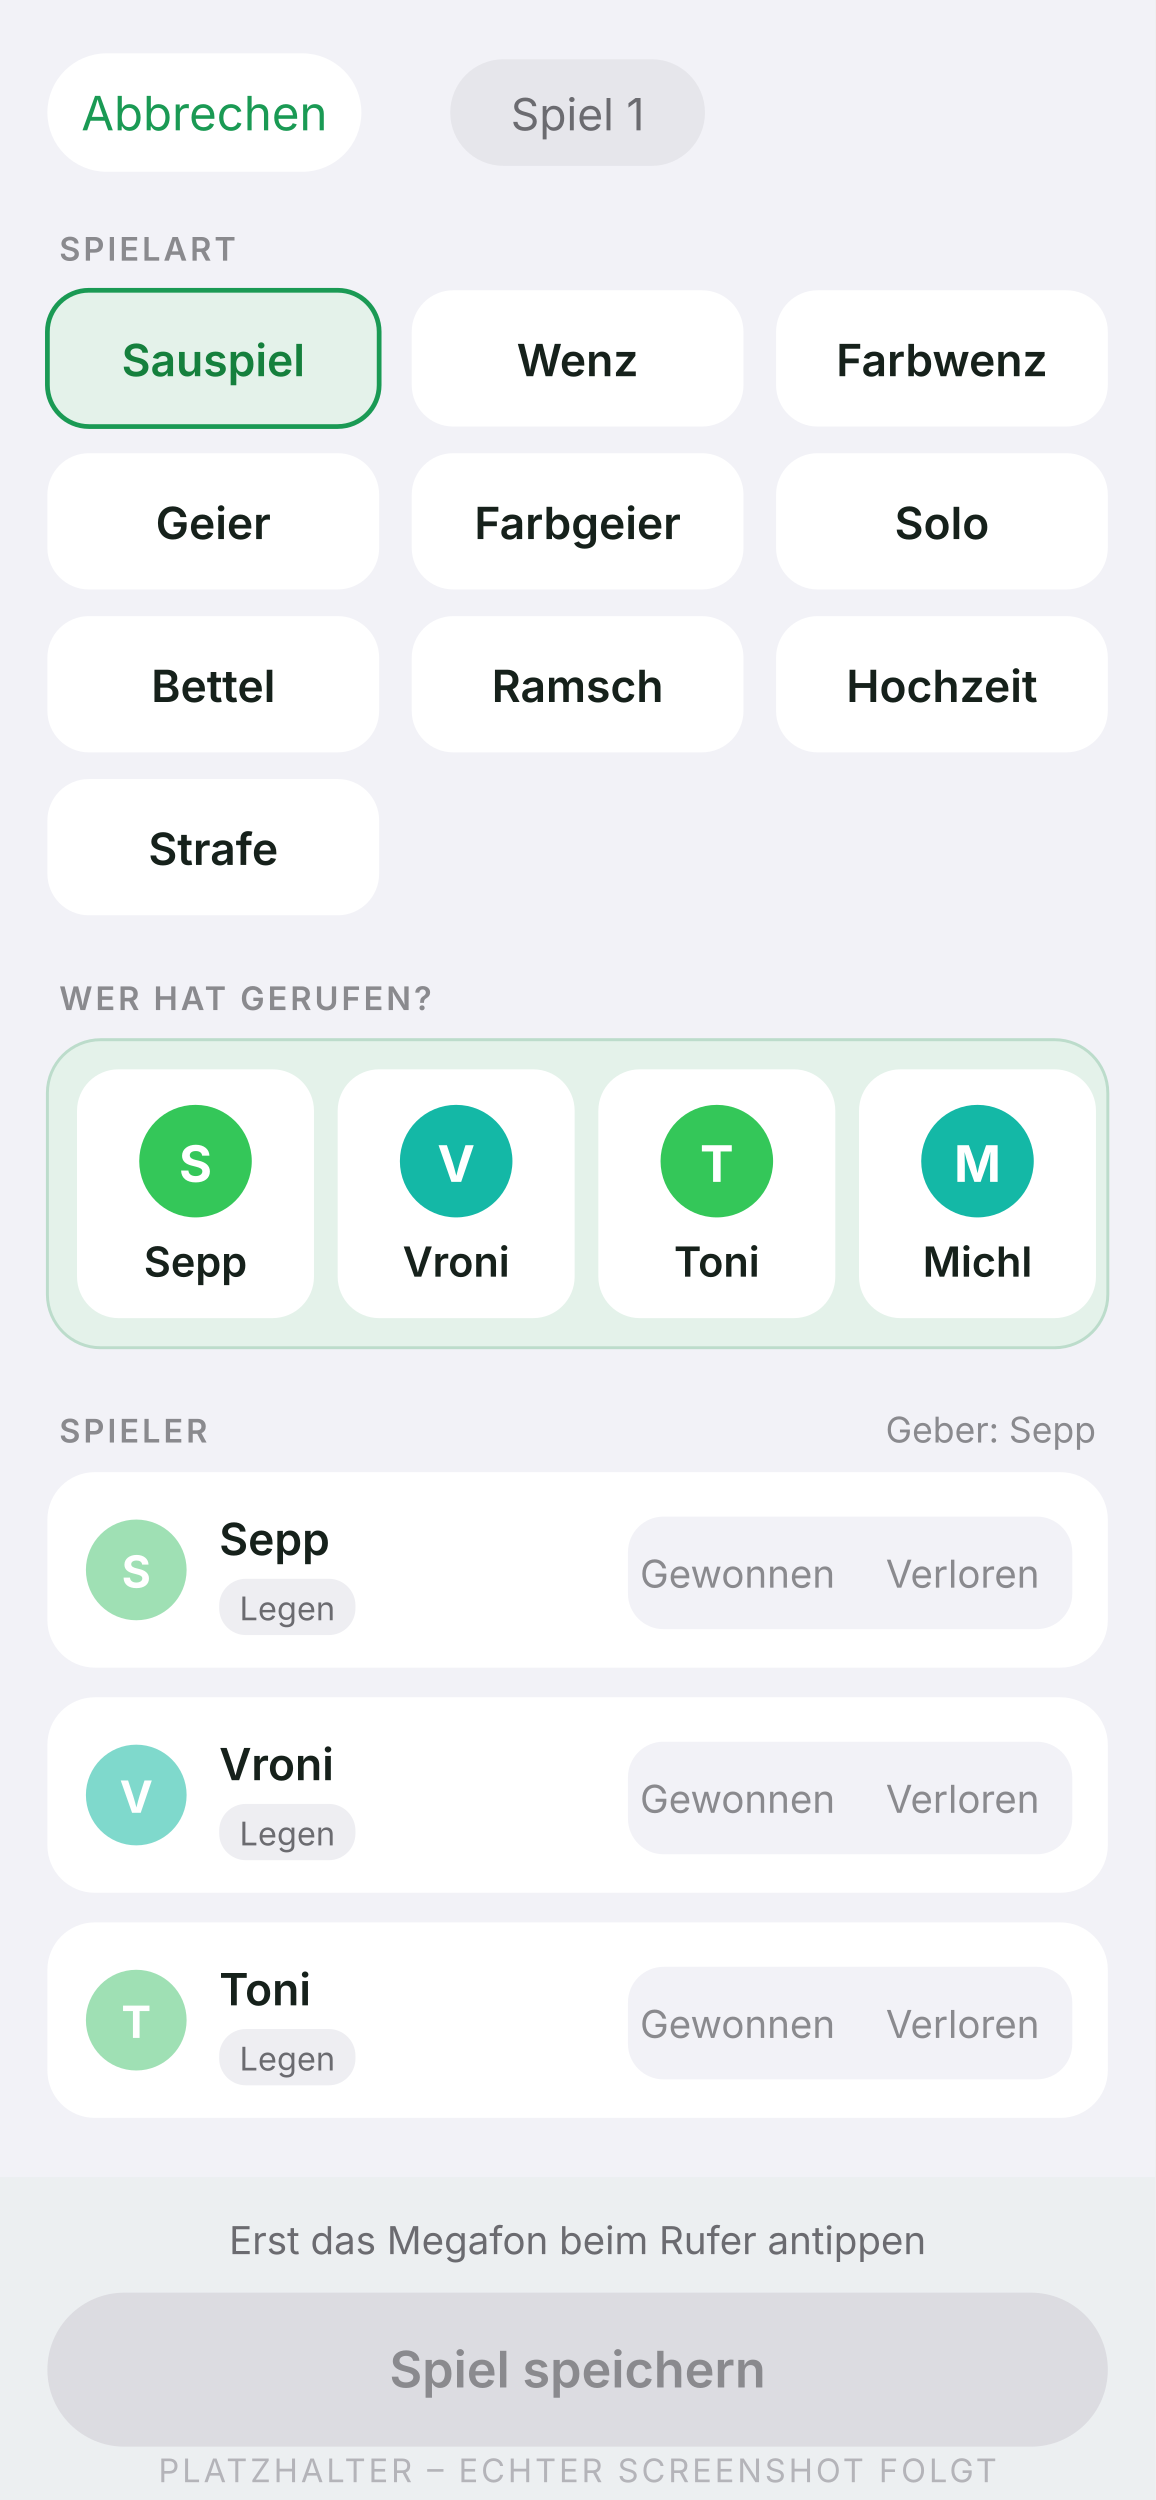
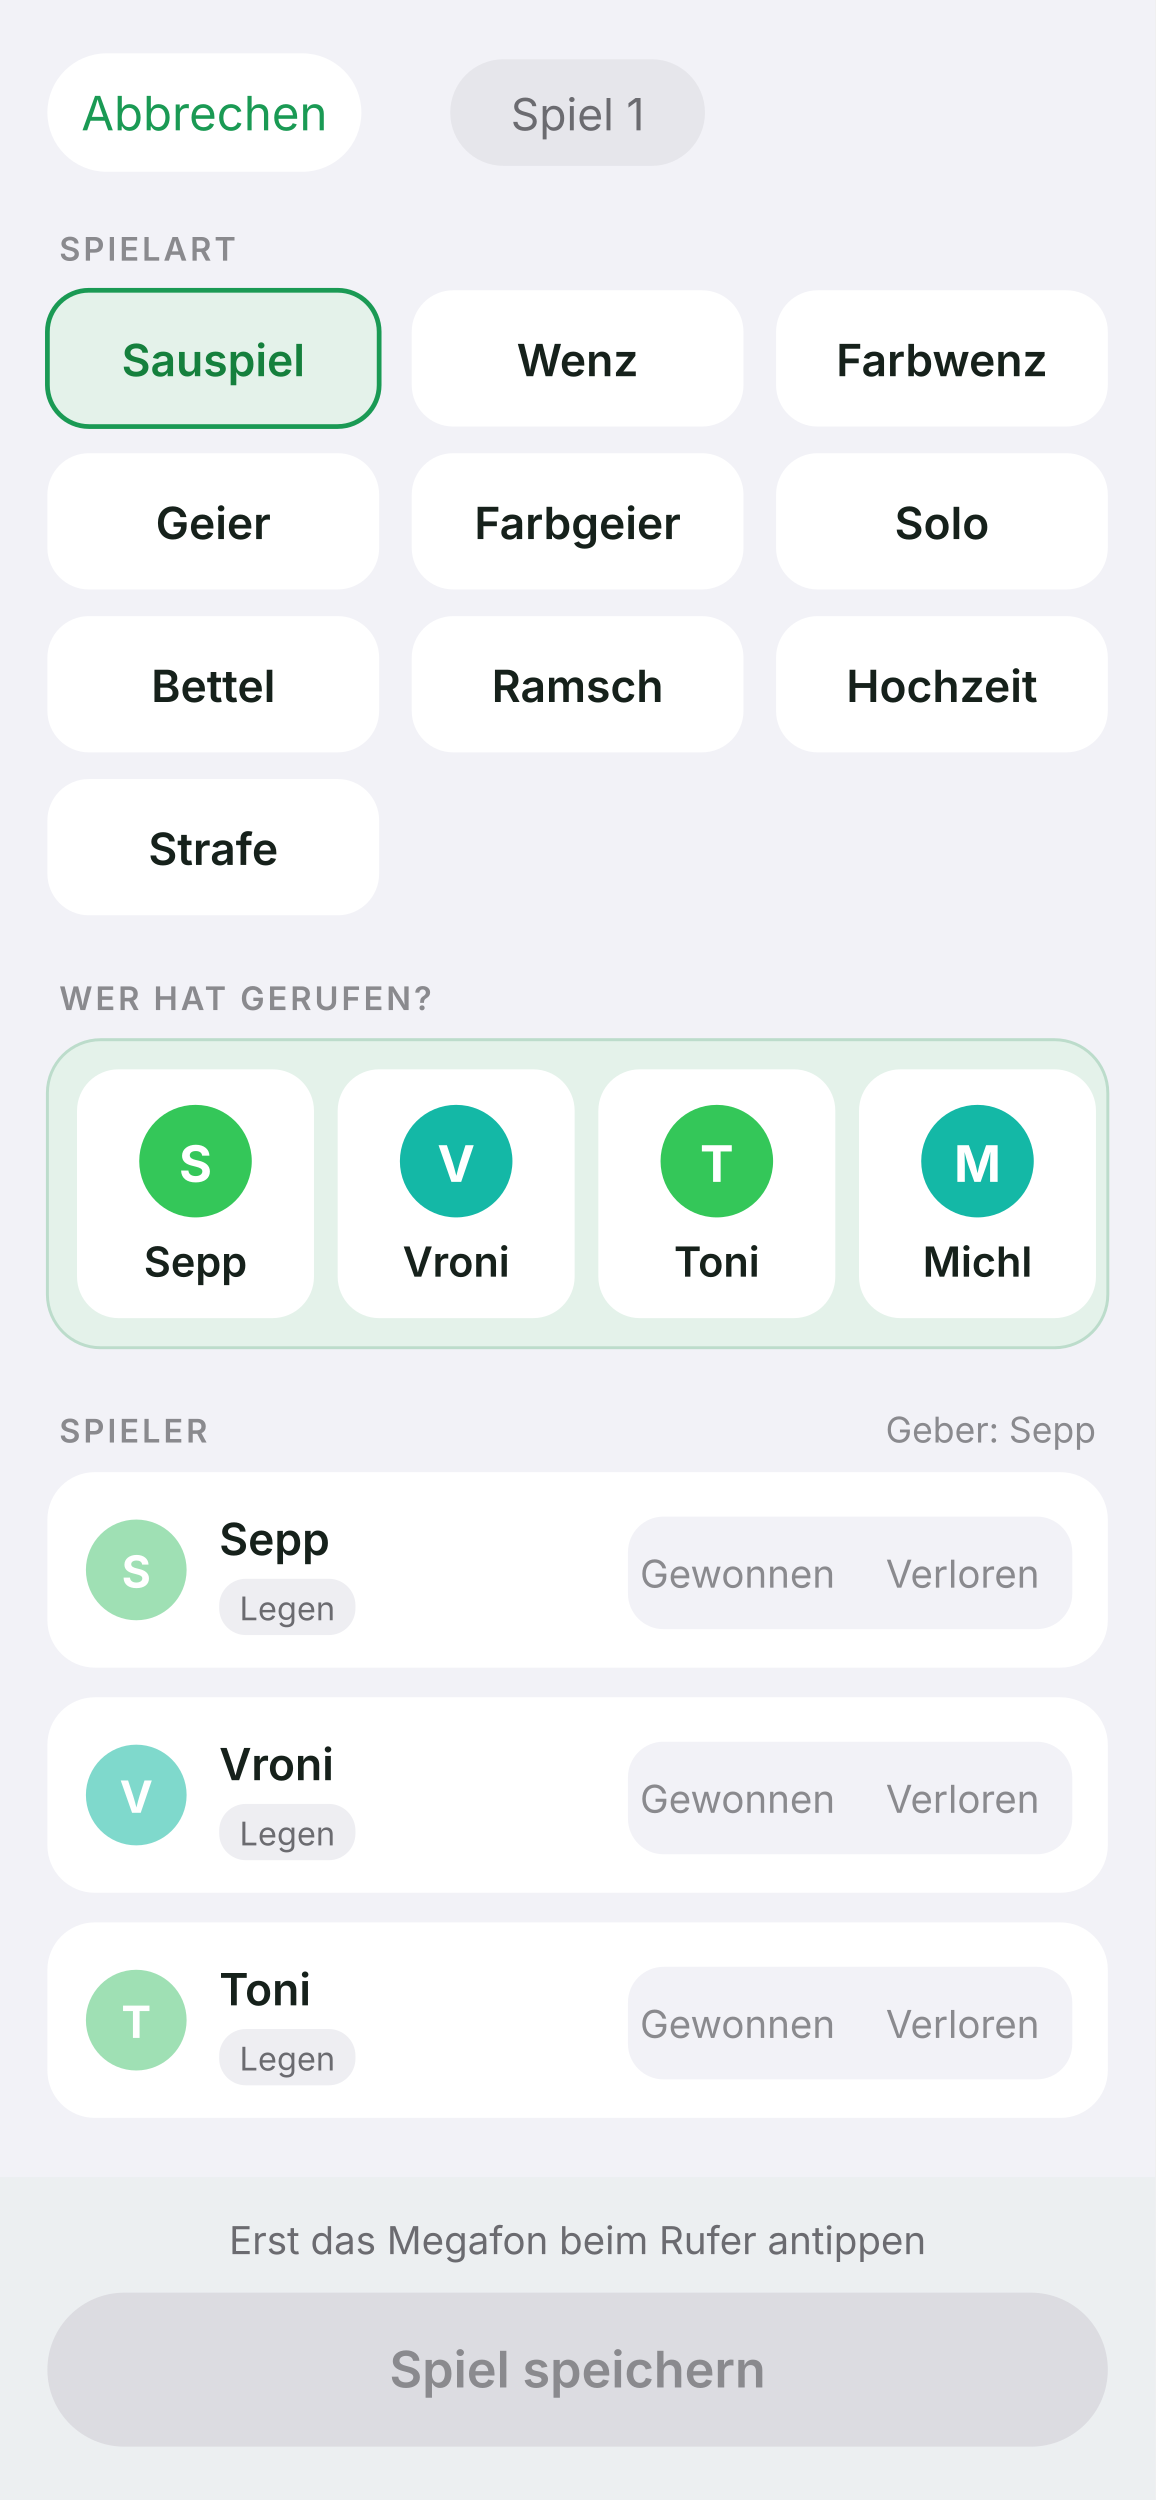
<svg xmlns="http://www.w3.org/2000/svg" viewBox="0 0 390 844" width="390" height="844" role="img" aria-label="Platzhalter: Spiel-Eingabemaske der Schafkopf-App">
  <rect width="390" height="844" fill="#f2f2f7" />
  <g font-family="-apple-system, system-ui, sans-serif">
    <rect x="16" y="18" width="106" height="40" rx="20" fill="#ffffff" />
    <text x="69" y="44" fill="#1a9a54" font-size="16" text-anchor="middle">Abbrechen</text>
    <rect x="152" y="20" width="86" height="36" rx="18" fill="#e6e6eb" />
    <text x="195" y="44" fill="#6b6b70" font-size="15" text-anchor="middle">Spiel 1</text>
    <text x="20" y="88" fill="#8a8a8e" font-size="11" font-weight="600" letter-spacing="1">SPIELART</text>
    <g font-size="15" font-weight="600" text-anchor="middle">
      <rect x="16" y="98" width="112" height="46" rx="14" fill="#e4f2ea" stroke="#1a9a54" stroke-width="1.6" />
      <text x="72" y="127" fill="#15803d">Sauspiel</text>
      <rect x="139" y="98" width="112" height="46" rx="14" fill="#ffffff" />
      <text x="195" y="127" fill="#16211b">Wenz</text>
      <rect x="262" y="98" width="112" height="46" rx="14" fill="#ffffff" />
      <text x="318" y="127" fill="#16211b">Farbwenz</text>
      <rect x="16" y="153" width="112" height="46" rx="14" fill="#ffffff" />
      <text x="72" y="182" fill="#16211b">Geier</text>
      <rect x="139" y="153" width="112" height="46" rx="14" fill="#ffffff" />
      <text x="195" y="182" fill="#16211b">Farbgeier</text>
      <rect x="262" y="153" width="112" height="46" rx="14" fill="#ffffff" />
      <text x="318" y="182" fill="#16211b">Solo</text>
      <rect x="16" y="208" width="112" height="46" rx="14" fill="#ffffff" />
      <text x="72" y="237" fill="#16211b">Bettel</text>
      <rect x="139" y="208" width="112" height="46" rx="14" fill="#ffffff" />
      <text x="195" y="237" fill="#16211b">Ramsch</text>
      <rect x="262" y="208" width="112" height="46" rx="14" fill="#ffffff" />
      <text x="318" y="237" fill="#16211b">Hochzeit</text>
      <rect x="16" y="263" width="112" height="46" rx="14" fill="#ffffff" />
      <text x="72" y="292" fill="#16211b">Strafe</text>
    </g>
    <text x="20" y="341" fill="#8a8a8e" font-size="11" font-weight="600" letter-spacing="1">WER HAT GERUFEN?</text>
    <rect x="16" y="351" width="358" height="104" rx="18" fill="#e4f2ea" stroke="#bcdccb" />
    <g text-anchor="middle">
      <rect x="26" y="361" width="80" height="84" rx="14" fill="#ffffff" />
      <circle cx="66" cy="392" r="19" fill="#34c759" />
      <text x="66" y="399" fill="#ffffff" font-size="17" font-weight="700">S</text>
      <text x="66" y="431" fill="#16211b" font-size="14" font-weight="600">Sepp</text>
      <rect x="114" y="361" width="80" height="84" rx="14" fill="#ffffff" />
      <circle cx="154" cy="392" r="19" fill="#14b8a6" />
      <text x="154" y="399" fill="#ffffff" font-size="17" font-weight="700">V</text>
      <text x="154" y="431" fill="#16211b" font-size="14" font-weight="600">Vroni</text>
      <rect x="202" y="361" width="80" height="84" rx="14" fill="#ffffff" />
      <circle cx="242" cy="392" r="19" fill="#34c759" />
      <text x="242" y="399" fill="#ffffff" font-size="17" font-weight="700">T</text>
      <text x="242" y="431" fill="#16211b" font-size="14" font-weight="600">Toni</text>
      <rect x="290" y="361" width="80" height="84" rx="14" fill="#ffffff" />
      <circle cx="330" cy="392" r="19" fill="#14b8a6" />
      <text x="330" y="399" fill="#ffffff" font-size="17" font-weight="700">M</text>
      <text x="330" y="431" fill="#16211b" font-size="14" font-weight="600">Michl</text>
    </g>
    <text x="20" y="487" fill="#8a8a8e" font-size="11" font-weight="600" letter-spacing="1">SPIELER</text>
    <text x="370" y="487" fill="#8a8a8e" font-size="12" text-anchor="end">Geber: Sepp</text>
    <g>
      <rect x="16" y="497" width="358" height="66" rx="16" fill="#ffffff" />
      <circle cx="46" cy="530" r="17" fill="#9fe0b4" />
      <text x="46" y="536" fill="#ffffff" font-size="15" font-weight="700" text-anchor="middle">S</text>
      <text x="74" y="525" fill="#16211b" font-size="15" font-weight="600">Sepp</text>
      <rect x="74" y="533" width="46" height="19" rx="9" fill="#eeeef2" />
      <text x="97" y="547" fill="#6b6b70" font-size="11" text-anchor="middle">Legen</text>
      <rect x="212" y="512" width="150" height="38" rx="12" fill="#f2f2f7" />
      <text x="249" y="536" fill="#8a8a8e" font-size="13" text-anchor="middle">Gewonnen</text>
      <text x="325" y="536" fill="#8a8a8e" font-size="13" text-anchor="middle">Verloren</text>
      <rect x="16" y="573" width="358" height="66" rx="16" fill="#ffffff" />
      <circle cx="46" cy="606" r="17" fill="#7fd9cc" />
      <text x="46" y="612" fill="#ffffff" font-size="15" font-weight="700" text-anchor="middle">V</text>
      <text x="74" y="601" fill="#16211b" font-size="15" font-weight="600">Vroni</text>
      <rect x="74" y="609" width="46" height="19" rx="9" fill="#eeeef2" />
      <text x="97" y="623" fill="#6b6b70" font-size="11" text-anchor="middle">Legen</text>
      <rect x="212" y="588" width="150" height="38" rx="12" fill="#f2f2f7" />
      <text x="249" y="612" fill="#8a8a8e" font-size="13" text-anchor="middle">Gewonnen</text>
      <text x="325" y="612" fill="#8a8a8e" font-size="13" text-anchor="middle">Verloren</text>
      <rect x="16" y="649" width="358" height="66" rx="16" fill="#ffffff" />
      <circle cx="46" cy="682" r="17" fill="#9fe0b4" />
      <text x="46" y="688" fill="#ffffff" font-size="15" font-weight="700" text-anchor="middle">T</text>
      <text x="74" y="677" fill="#16211b" font-size="15" font-weight="600">Toni</text>
      <rect x="74" y="685" width="46" height="19" rx="9" fill="#eeeef2" />
      <text x="97" y="699" fill="#6b6b70" font-size="11" text-anchor="middle">Legen</text>
      <rect x="212" y="664" width="150" height="38" rx="12" fill="#f2f2f7" />
      <text x="249" y="688" fill="#8a8a8e" font-size="13" text-anchor="middle">Gewonnen</text>
      <text x="325" y="688" fill="#8a8a8e" font-size="13" text-anchor="middle">Verloren</text>
    </g>
    <rect x="0" y="735" width="390" height="109" fill="#eceff1" />
    <text x="195" y="761" fill="#6b6b70" font-size="13" text-anchor="middle">Erst das Megafon beim Rufer antippen</text>
    <rect x="16" y="774" width="358" height="52" rx="26" fill="#dcdce1" />
    <text x="195" y="806" fill="#8a8a8e" font-size="17" font-weight="600" text-anchor="middle">Spiel speichern</text>
-     <text x="195" y="838" fill="#b4b4b9" font-size="11" letter-spacing="1" text-anchor="middle">PLATZHALTER – ECHTER SCREENSHOT FOLGT</text>
  </g>
</svg>
